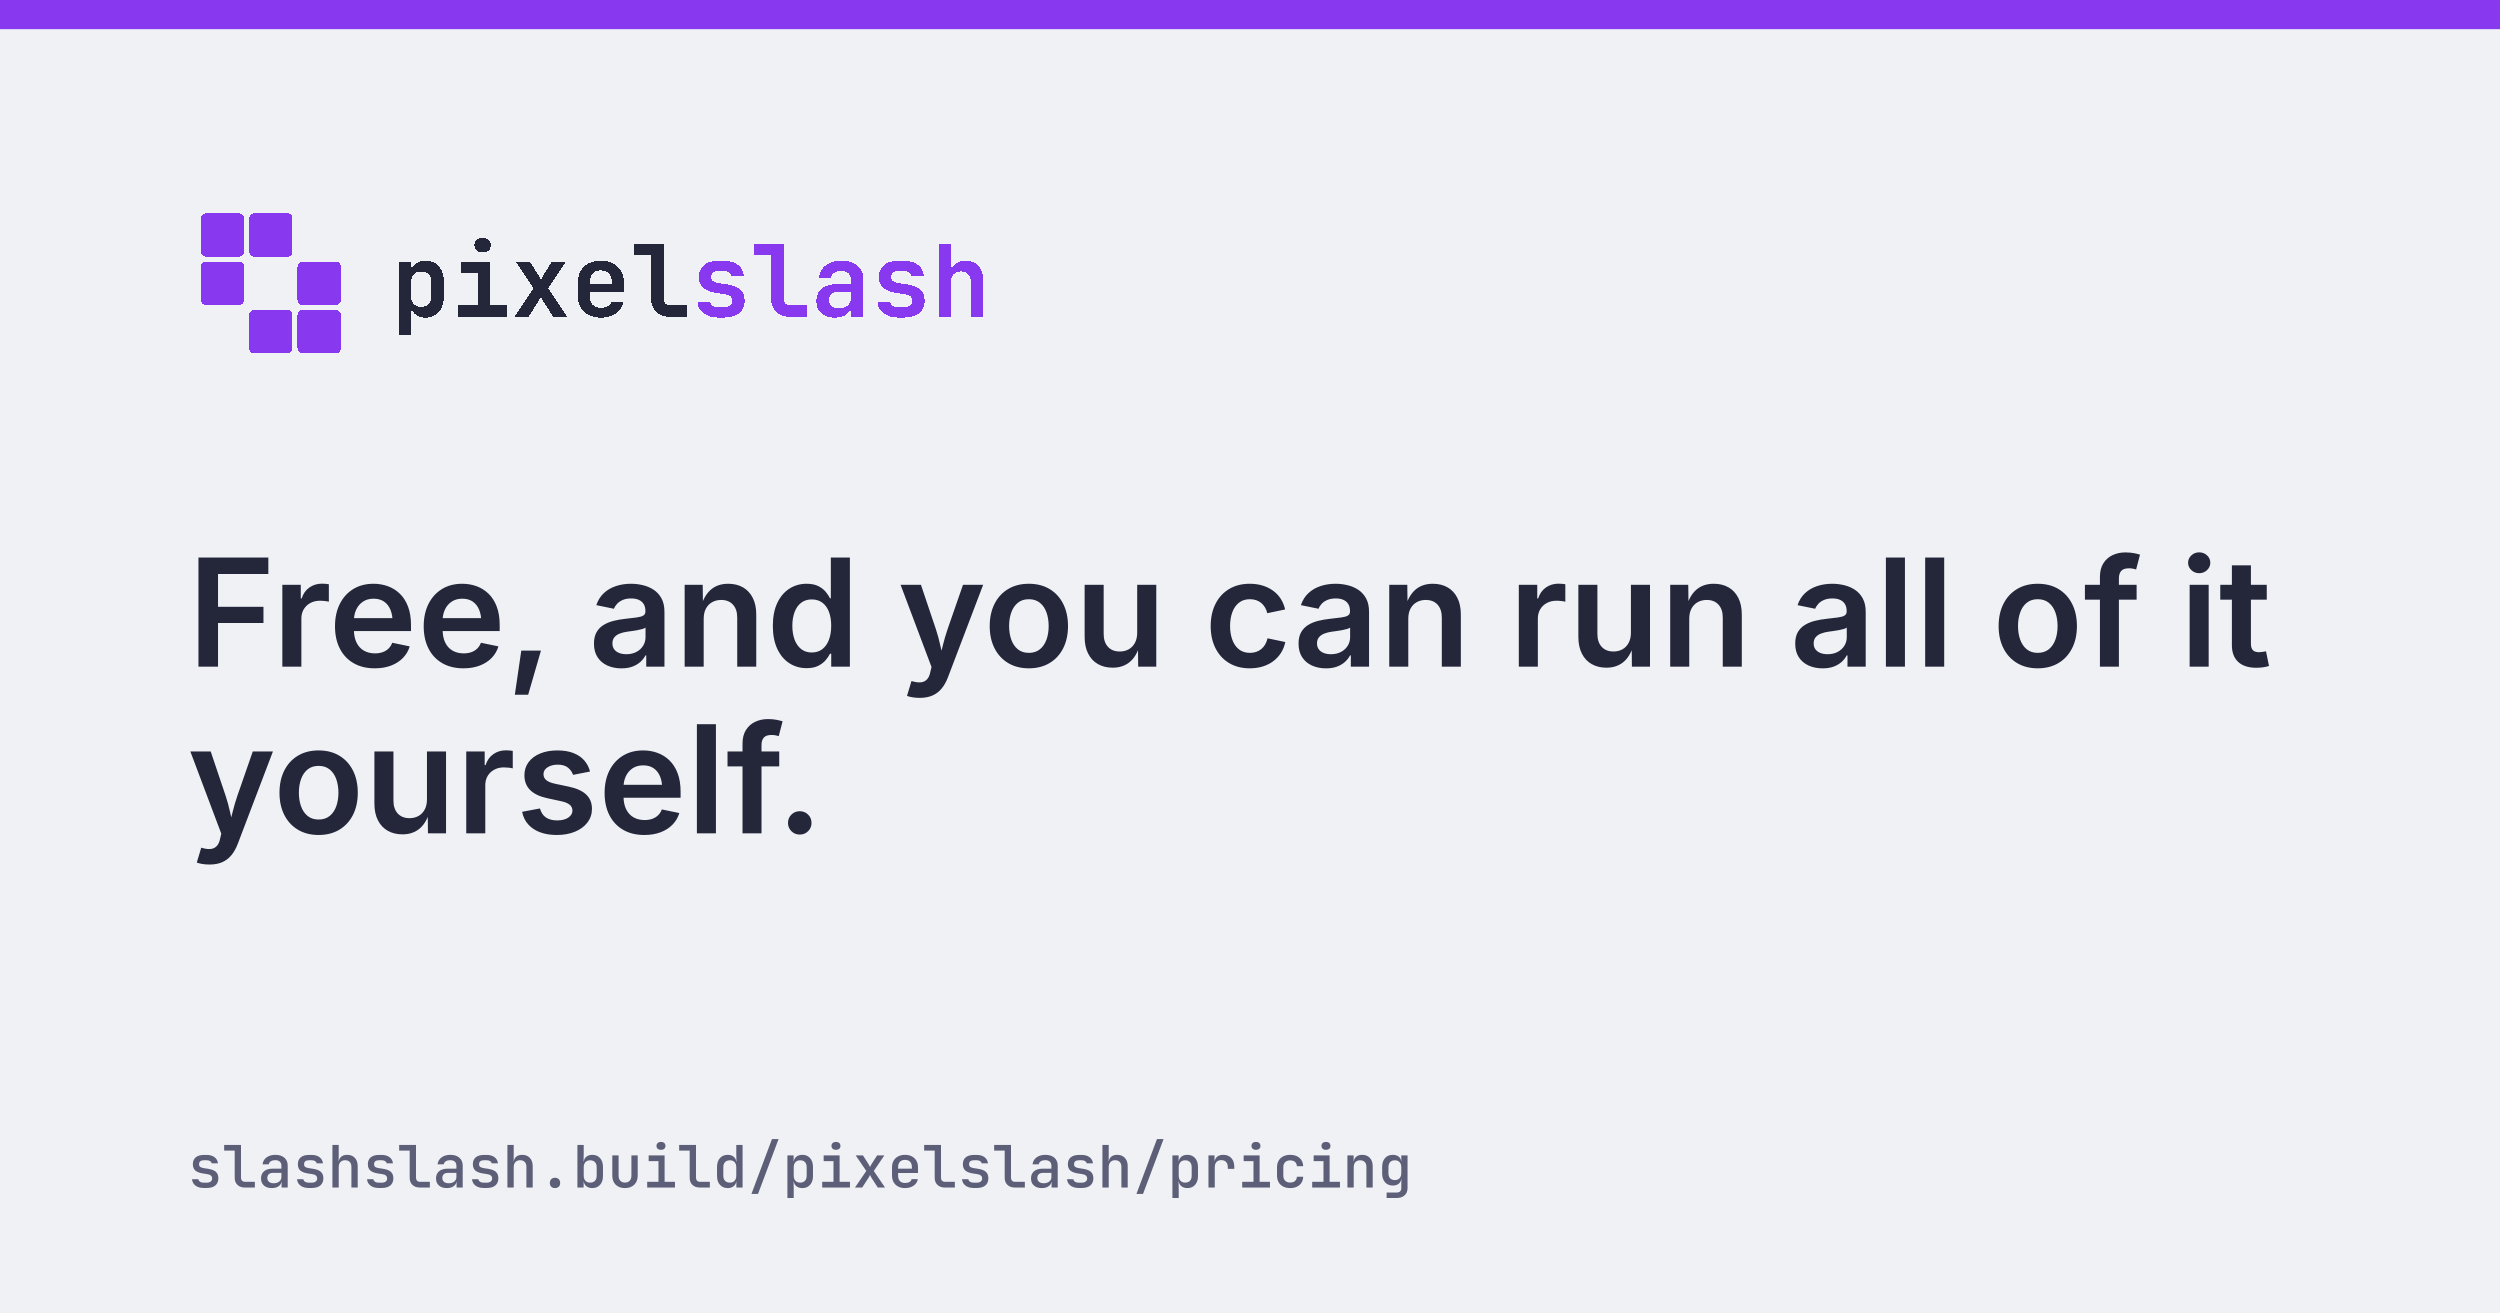
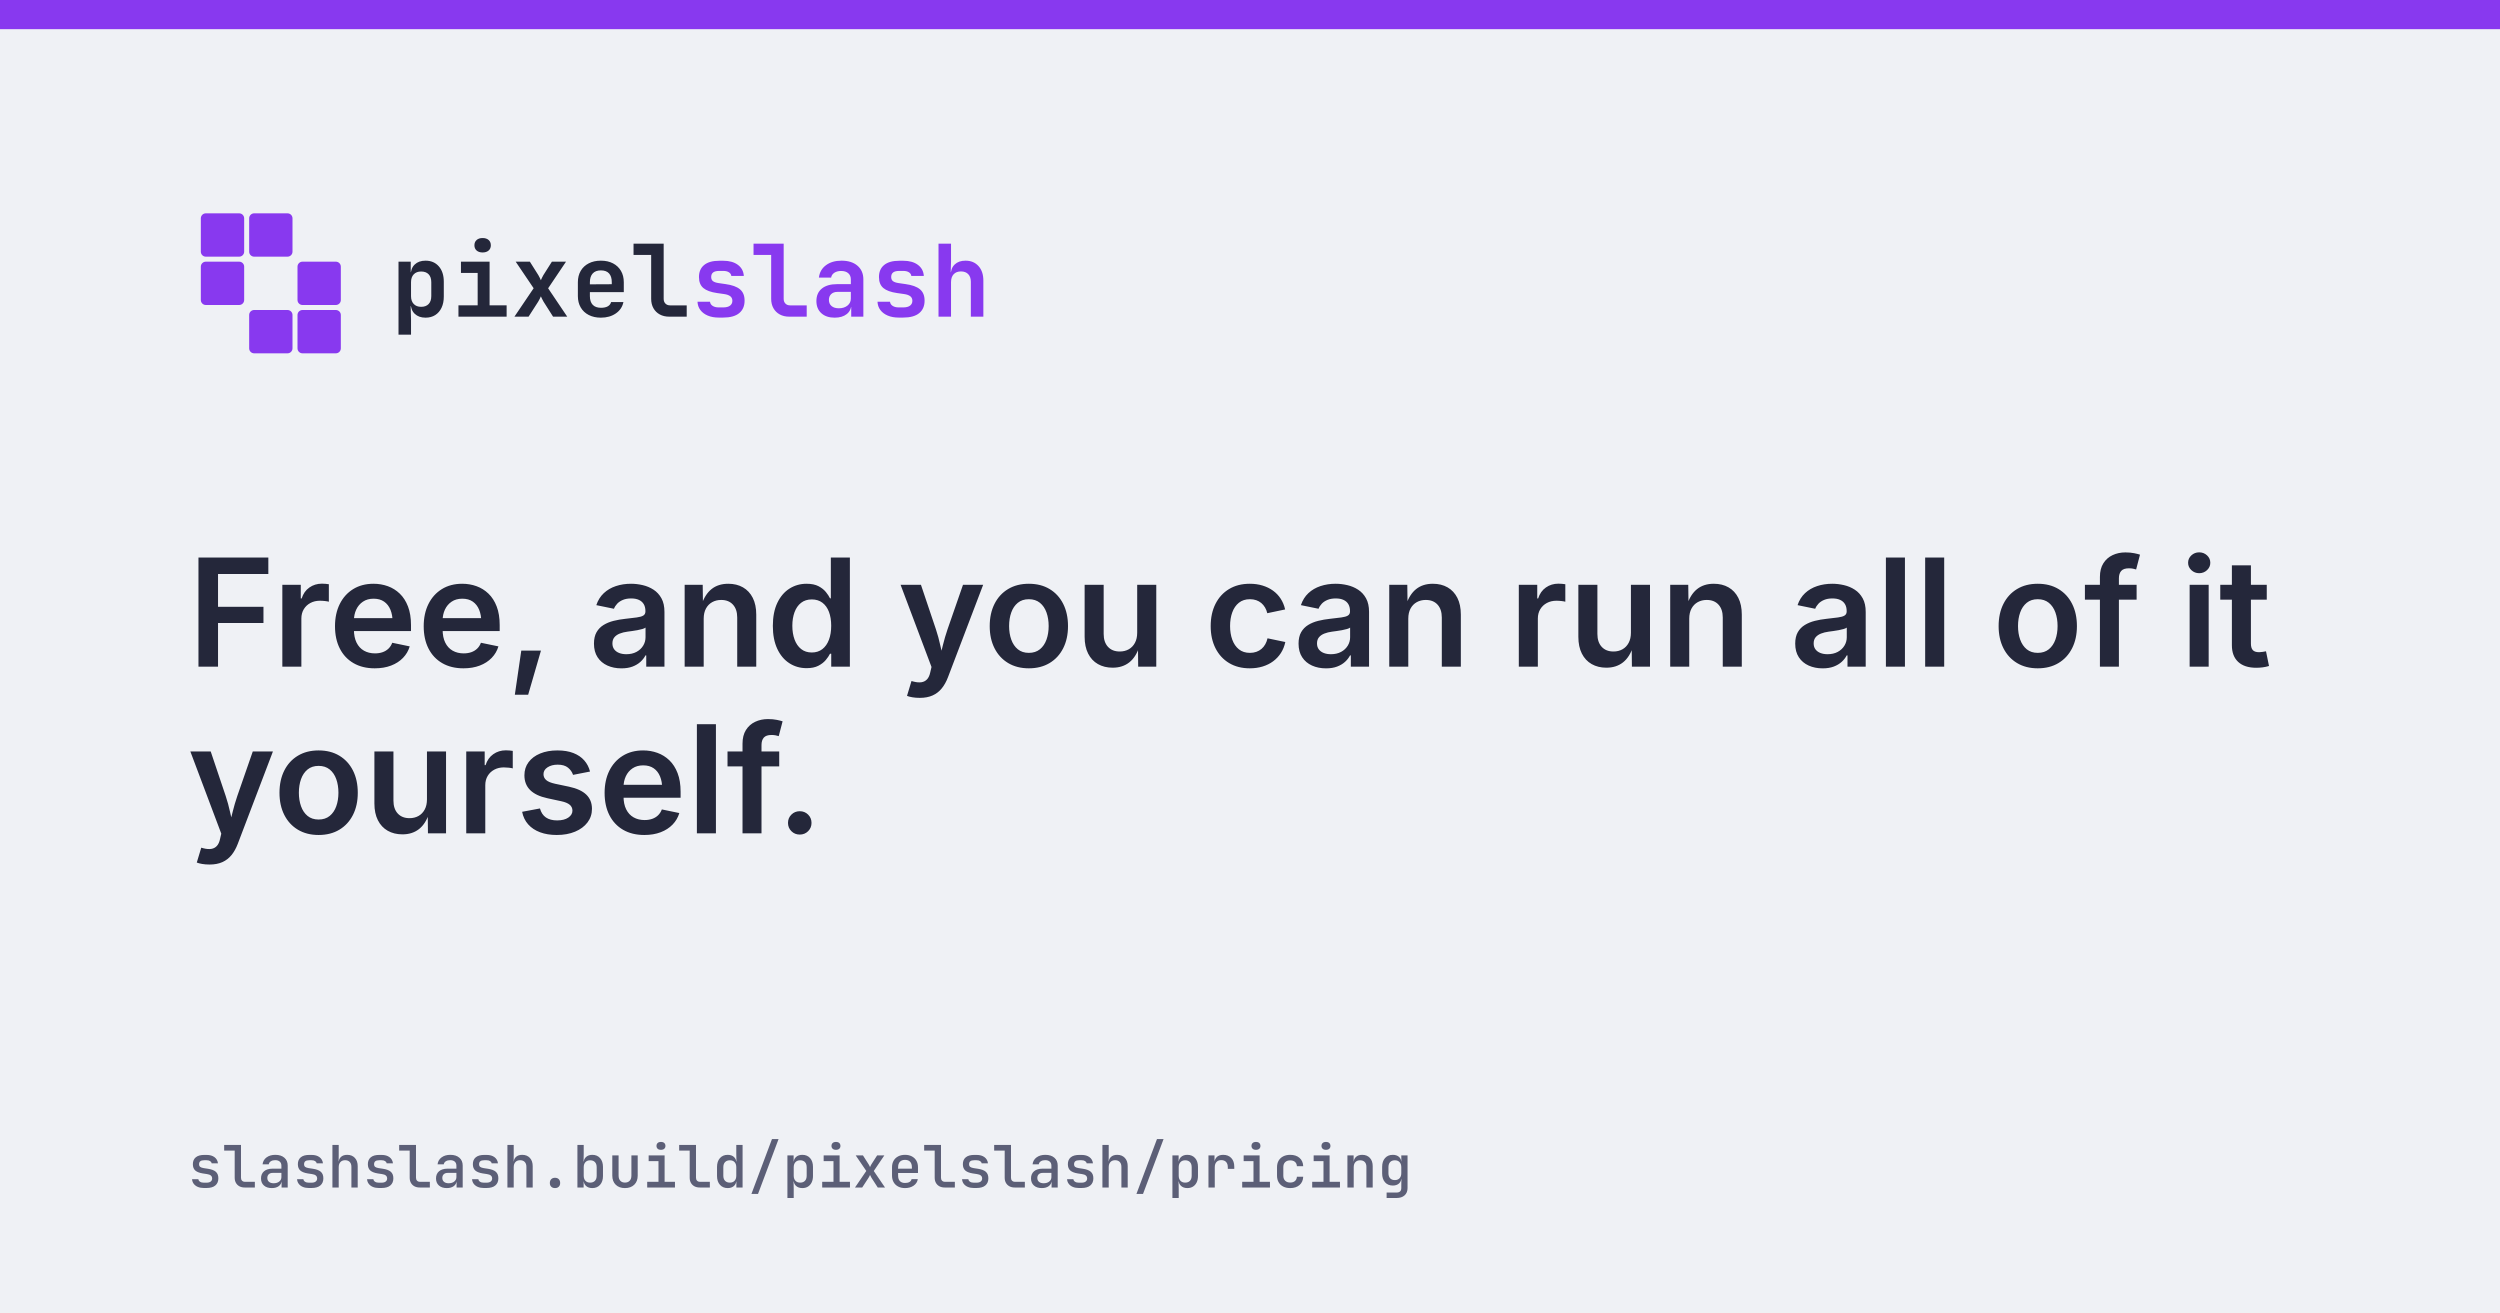
<svg xmlns="http://www.w3.org/2000/svg" viewBox="0 0 1200 630" width="1200" height="630" role="img" aria-label="The PixelSlash logo above the words: Free, and you can run all of it yourself.">
  <rect width="1200" height="630" fill="#eff1f5" />
  <rect width="1200" height="14" fill="#8839ef" />
-   <svg x="90" y="96" width="393.6" height="80" viewBox="0 0 492 100" shape-rendering="crispEdges">
+   <svg x="90" y="96" width="393.6" height="80" viewBox="0 0 492 100">
    <style>.cglyphpixelslashlockuplightsvglighti{fill:#24273a}.cglyphpixelslashlockuplightsvglighta{fill:#8839ef}.cglyphpixelslashlockuplightsvglightt{fill:#8839ef}</style>
    <mask id="mpixelslashlight" maskUnits="userSpaceOnUse" x="0" y="0" width="100" height="100">
      <g fill="#fff">
        <rect x="8" y="8" width="26" height="26" rx="3" />
        <rect x="37" y="8" width="26" height="26" rx="3" />
        <rect x="8" y="37" width="26" height="26" rx="3" />
        <rect x="66" y="37" width="26" height="26" rx="3" />
        <rect x="37" y="66" width="26" height="26" rx="3" />
        <rect x="66" y="66" width="26" height="26" rx="3" />
      </g>
    </mask>
    <rect width="100" height="100" class="cglyphpixelslashlockuplightsvglighta" mask="url(#mpixelslashlight)" />
    <path class="cglyphpixelslashlockuplightsvglighti" d="M126.607 80.8V37.0H133.938V43.3H135.615L133.938 45.051Q133.938 40.991 136.34 38.695Q138.742 36.4 142.822 36.4Q147.802 36.4 150.79 39.81Q153.778 43.221 153.778 49.026V57.949Q153.778 61.799 152.428 64.647Q151.078 67.495 148.63 69.047Q146.182 70.6 142.822 70.6Q138.767 70.6 136.353 68.292Q133.938 65.984 133.938 61.949L135.615 63.7H133.888L134.113 71.551V80.8ZM140.18 64.095Q143.073 64.095 144.672 62.423Q146.271 60.752 146.271 57.649V49.351Q146.271 46.213 144.672 44.559Q143.073 42.905 140.18 42.905Q137.371 42.905 135.742 44.602Q134.113 46.298 134.113 49.351V57.649Q134.113 60.702 135.742 62.398Q137.371 64.095 140.18 64.095ZM162.573 70.0V63.185H174.098V43.78H164.073V37.0H181.253V63.185H191.476V70.0ZM177.076 31.481Q174.815 31.481 173.482 30.319Q172.149 29.157 172.149 27.175Q172.149 25.164 173.482 23.991Q174.815 22.818 177.076 22.818Q179.336 22.818 180.669 23.991Q182.002 25.164 182.002 27.175Q182.002 29.157 180.669 30.319Q179.336 31.481 177.076 31.481ZM196.158 70.0 207.682 52.95 196.913 37.0H205.414L210.515 45.094Q210.97 45.824 211.377 46.709Q211.785 47.595 212.025 48.145Q212.24 47.595 212.665 46.709Q213.09 45.824 213.51 45.094L218.636 37.0H227.112L216.378 52.975L227.842 70.0H219.341L213.595 60.955Q213.14 60.19 212.715 59.285Q212.29 58.38 212.025 57.804Q211.785 58.38 211.352 59.285Q210.92 60.19 210.44 60.955L204.634 70.0ZM248.035 70.6Q243.854 70.6 240.734 68.987Q237.613 67.375 235.918 64.454Q234.222 61.534 234.222 57.649V49.351Q234.222 45.441 235.918 42.533Q237.613 39.625 240.734 38.013Q243.854 36.4 248.035 36.4Q252.216 36.4 255.301 38.013Q258.387 39.625 260.082 42.533Q261.778 45.441 261.778 49.351V55.276H241.433V57.649Q241.433 61.093 243.132 62.882Q244.831 64.671 248.105 64.671Q250.629 64.671 252.18 63.789Q253.731 62.907 254.151 61.249H261.552Q260.696 65.494 257.011 68.047Q253.325 70.6 248.035 70.6ZM254.567 51.08V49.281Q254.567 45.872 252.933 44.053Q251.299 42.234 248.035 42.234Q244.796 42.234 243.115 44.088Q241.433 45.942 241.433 49.351V50.6L255.092 50.529ZM289.027 70.0Q285.796 70.0 283.355 68.667Q280.914 67.334 279.556 64.918Q278.198 62.502 278.198 59.296V32.98H267.624V26.2H285.704V59.296Q285.704 61.09 286.756 62.155Q287.809 63.22 289.553 63.22H299.527V70.0Z" />
    <path class="cglyphpixelslashlockuplightsvglightt" d="M318.769 70.55Q314.988 70.55 312.165 69.36Q309.341 68.169 307.731 66.039Q306.12 63.908 305.996 61.022H313.502Q313.651 62.587 315.066 63.519Q316.48 64.451 318.769 64.451H321.36Q324.118 64.451 325.52 63.39Q326.922 62.328 326.922 60.484Q326.922 58.735 325.67 57.75Q324.418 56.766 321.869 56.416L317.78 55.837Q312.148 55.032 309.515 52.824Q306.881 50.617 306.881 46.206Q306.881 41.556 309.982 39.003Q313.083 36.45 319.144 36.45H321.424Q326.936 36.45 330.238 38.916Q333.539 41.381 333.788 45.547H326.282Q326.132 44.198 324.85 43.373Q323.568 42.549 321.424 42.549H319.144Q316.576 42.549 315.394 43.46Q314.212 44.372 314.212 46.196Q314.212 47.85 315.254 48.669Q316.296 49.489 318.56 49.839L322.824 50.453Q328.691 51.258 331.472 53.573Q334.253 55.889 334.253 60.384Q334.253 65.225 331.01 67.888Q327.766 70.55 321.36 70.55ZM361.027 70.0Q357.796 70.0 355.355 68.667Q352.914 67.334 351.556 64.918Q350.198 62.502 350.198 59.296V32.98H339.624V26.2H357.704V59.296Q357.704 61.09 358.756 62.155Q359.809 63.22 361.553 63.22H371.527V70.0ZM388.322 70.6Q383.233 70.6 380.286 67.911Q377.338 65.222 377.338 60.63Q377.338 55.799 380.602 53.142Q383.865 50.484 389.772 50.484H398.007V47.676Q398.007 45.282 396.457 43.931Q394.908 42.579 392.18 42.579Q389.749 42.579 388.111 43.651Q386.473 44.723 386.173 46.578H378.843Q379.383 41.896 383.056 39.148Q386.729 36.4 392.405 36.4Q398.456 36.4 401.984 39.428Q405.513 42.456 405.513 47.601V70.0H398.232V64.227H397.016L398.267 62.624Q398.267 66.305 395.547 68.453Q392.827 70.6 388.322 70.6ZM390.826 64.971Q393.974 64.971 395.99 63.349Q398.007 61.728 398.007 59.153V55.136H389.927Q387.613 55.136 386.229 56.443Q384.844 57.75 384.844 59.937Q384.844 62.276 386.428 63.623Q388.011 64.971 390.826 64.971ZM426.769 70.55Q422.988 70.55 420.165 69.36Q417.341 68.169 415.731 66.039Q414.12 63.908 413.996 61.022H421.502Q421.651 62.587 423.066 63.519Q424.48 64.451 426.769 64.451H429.36Q432.118 64.451 433.52 63.39Q434.922 62.328 434.922 60.484Q434.922 58.735 433.67 57.75Q432.418 56.766 429.869 56.416L425.78 55.837Q420.148 55.032 417.515 52.824Q414.881 50.617 414.881 46.206Q414.881 41.556 417.982 39.003Q421.083 36.45 427.144 36.45H429.424Q434.936 36.45 438.238 38.916Q441.539 41.381 441.788 45.547H434.282Q434.132 44.198 432.85 43.373Q431.568 42.549 429.424 42.549H427.144Q424.576 42.549 423.394 43.46Q422.212 44.372 422.212 46.196Q422.212 47.85 423.254 48.669Q424.296 49.489 426.56 49.839L430.824 50.453Q436.691 51.258 439.472 53.573Q442.253 55.889 442.253 60.384Q442.253 65.225 439.01 67.888Q435.766 70.55 429.36 70.55ZM450.607 70.0V26.2H458.113V37.0L457.938 43.3H459.955L457.938 45.051Q457.938 40.976 460.313 38.688Q462.688 36.4 466.793 36.4Q471.668 36.4 474.59 39.636Q477.513 42.871 477.513 48.327V70.0H470.007V49.102Q470.007 46.124 468.432 44.49Q466.858 42.855 464.075 42.855Q461.276 42.855 459.695 44.552Q458.113 46.248 458.113 49.351V70.0Z" />
  </svg>
  <path fill="#24273a" d="M95.265 320.0V267.617H128.801V275.523H104.653V291.251H126.461V299.055H104.653V320.0ZM135.522 320.0V280.695H144.373V287.274H144.794Q145.872 283.855 148.502 282.007Q151.132 280.158 154.509 280.158Q155.288 280.158 156.236 280.231Q157.184 280.304 157.847 280.428V288.829Q157.288 288.645 156.017 288.498Q154.747 288.351 153.544 288.351Q150.997 288.351 148.974 289.44Q146.95 290.529 145.805 292.447Q144.659 294.364 144.659 296.884V320.0ZM179.88 320.793Q173.97 320.793 169.687 318.306Q165.405 315.819 163.103 311.284Q160.8 306.749 160.8 300.588Q160.8 294.529 163.075 289.942Q165.35 285.356 169.511 282.779Q173.672 280.203 179.281 280.203Q182.891 280.203 186.135 281.367Q189.378 282.53 191.888 284.947Q194.399 287.364 195.837 291.113Q197.276 294.862 197.276 300.045V302.897H165.115V296.693H192.714L188.445 298.535Q188.445 295.199 187.415 292.687Q186.386 290.175 184.362 288.773Q182.339 287.372 179.332 287.372Q176.325 287.372 174.212 288.796Q172.098 290.22 170.99 292.597Q169.882 294.974 169.882 297.883V302.18Q169.882 305.907 171.147 308.467Q172.412 311.027 174.7 312.325Q176.988 313.624 180.004 313.624Q182.008 313.624 183.647 313.051Q185.286 312.478 186.467 311.34Q187.649 310.201 188.273 308.526L196.668 310.265Q195.729 313.42 193.435 315.79Q191.142 318.161 187.71 319.477Q184.278 320.793 179.88 320.793ZM222.455 320.793Q216.544 320.793 212.261 318.306Q207.979 315.819 205.677 311.284Q203.375 306.749 203.375 300.588Q203.375 294.529 205.649 289.942Q207.924 285.356 212.085 282.779Q216.246 280.203 221.856 280.203Q225.465 280.203 228.709 281.367Q231.952 282.53 234.463 284.947Q236.973 287.364 238.411 291.113Q239.85 294.862 239.85 300.045V302.897H207.689V296.693H235.288L231.019 298.535Q231.019 295.199 229.989 292.687Q228.96 290.175 226.936 288.773Q224.913 287.372 221.906 287.372Q218.9 287.372 216.786 288.796Q214.672 290.22 213.564 292.597Q212.456 294.974 212.456 297.883V302.18Q212.456 305.907 213.721 308.467Q214.986 311.027 217.274 312.325Q219.562 313.624 222.578 313.624Q224.582 313.624 226.221 313.051Q227.86 312.478 229.042 311.34Q230.223 310.201 230.847 308.526L239.242 310.265Q238.303 313.42 236.009 315.79Q233.716 318.161 230.284 319.477Q226.852 320.793 222.455 320.793ZM247.122 333.469 250.215 312.283H259.66L253.517 333.469ZM298.283 320.813Q294.543 320.813 291.553 319.464Q288.563 318.114 286.833 315.47Q285.103 312.827 285.103 308.947Q285.103 305.622 286.35 303.45Q287.598 301.277 289.735 299.976Q291.873 298.674 294.548 298.007Q297.224 297.34 300.08 297.039Q303.519 296.658 305.652 296.374Q307.785 296.09 308.794 295.46Q309.803 294.831 309.803 293.503V293.318Q309.803 291.376 309.021 290.031Q308.24 288.687 306.716 287.969Q305.191 287.251 302.943 287.251Q300.662 287.251 298.987 287.953Q297.312 288.655 296.254 289.777Q295.196 290.899 294.702 292.207L286.228 290.469Q287.398 286.984 289.825 284.716Q292.253 282.447 295.618 281.325Q298.984 280.203 302.906 280.203Q305.672 280.203 308.502 280.861Q311.332 281.519 313.696 283.052Q316.059 284.585 317.5 287.193Q318.94 289.801 318.94 293.723V320.0H310.199V314.58H309.828Q308.97 316.255 307.424 317.676Q305.878 319.097 303.611 319.955Q301.344 320.813 298.283 320.813ZM300.625 314.021Q303.458 314.021 305.523 312.903Q307.588 311.785 308.72 309.929Q309.853 308.074 309.853 305.898V301.246Q309.403 301.615 308.343 301.927Q307.283 302.239 305.954 302.482Q304.626 302.726 303.353 302.9Q302.079 303.074 301.191 303.192Q299.133 303.461 297.489 304.109Q295.844 304.756 294.902 305.897Q293.96 307.039 293.96 308.846Q293.96 310.543 294.824 311.693Q295.689 312.842 297.188 313.431Q298.687 314.021 300.625 314.021ZM337.773 296.977V320.0H328.635V280.695H337.299L337.423 290.412H336.708Q338.337 285.318 341.545 282.76Q344.753 280.203 349.56 280.203Q353.609 280.203 356.628 281.933Q359.648 283.662 361.325 286.969Q363.001 290.275 363.001 295.014V320.0H353.863V296.414Q353.863 292.461 351.813 290.218Q349.762 287.974 346.168 287.974Q343.748 287.974 341.846 289.034Q339.944 290.093 338.858 292.101Q337.773 294.108 337.773 296.977ZM387.176 320.717Q382.542 320.717 378.863 318.329Q375.183 315.94 373.074 311.408Q370.965 306.875 370.965 300.428Q370.965 293.876 373.123 289.361Q375.282 284.847 378.955 282.525Q382.628 280.203 387.148 280.203Q390.651 280.203 392.882 281.374Q395.113 282.545 396.427 284.176Q397.741 285.807 398.412 287.203H398.803V267.617H407.94V320.0H398.988V313.779H398.412Q397.716 315.198 396.373 316.807Q395.03 318.417 392.806 319.567Q390.583 320.717 387.176 320.717ZM389.656 313.197Q392.648 313.197 394.729 311.582Q396.81 309.966 397.892 307.082Q398.974 304.198 398.974 300.383Q398.974 296.542 397.903 293.708Q396.833 290.874 394.751 289.299Q392.67 287.724 389.656 287.724Q386.575 287.724 384.495 289.366Q382.416 291.009 381.369 293.866Q380.322 296.722 380.322 300.383Q380.322 304.053 381.38 306.955Q382.438 309.857 384.529 311.527Q386.62 313.197 389.656 313.197ZM435.364 334.023 437.512 326.894 438.598 327.183Q440.671 327.713 442.291 327.472Q443.911 327.231 444.999 326.06Q446.088 324.888 446.543 322.645L447.124 320.148L432.277 280.695H442.05L449.241 302.068Q450.501 305.863 451.307 309.632Q452.114 313.402 453.095 317.334H450.686Q451.668 313.402 452.606 309.609Q453.544 305.815 454.819 302.068L462.244 280.695H471.919L455.037 325.048Q453.842 328.203 452.039 330.427Q450.236 332.651 447.648 333.814Q445.06 334.977 441.498 334.977Q439.545 334.977 437.909 334.693Q436.274 334.408 435.364 334.023ZM493.843 320.793Q488.119 320.793 483.898 318.256Q479.676 315.718 477.369 311.154Q475.062 306.59 475.062 300.543Q475.062 294.429 477.369 289.854Q479.676 285.278 483.898 282.741Q488.119 280.203 493.843 280.203Q499.589 280.203 503.809 282.741Q508.029 285.278 510.336 289.854Q512.643 294.429 512.643 300.543Q512.643 306.59 510.336 311.154Q508.029 315.718 503.809 318.256Q499.589 320.793 493.843 320.793ZM493.843 313.374Q497.043 313.374 499.16 311.651Q501.278 309.928 502.318 307.011Q503.359 304.094 503.359 300.518Q503.359 296.907 502.318 293.986Q501.278 291.065 499.16 289.344Q497.043 287.622 493.843 287.622Q490.652 287.622 488.551 289.344Q486.45 291.065 485.409 293.975Q484.369 296.884 484.369 300.518Q484.369 304.094 485.409 307.011Q486.45 309.928 488.551 311.651Q490.652 313.374 493.843 313.374ZM534.087 320.492Q530.051 320.492 527.013 318.763Q523.976 317.033 522.3 313.715Q520.623 310.398 520.623 305.682V280.695H529.761V304.281Q529.761 308.234 531.823 310.478Q533.884 312.721 537.479 312.721Q539.911 312.721 541.796 311.662Q543.68 310.602 544.766 308.577Q545.851 306.552 545.851 303.718V280.695H555.012V320.0H546.325L546.224 310.283H546.916Q545.265 315.423 542.034 317.957Q538.803 320.492 534.087 320.492ZM599.896 320.793Q594.173 320.793 589.958 318.256Q585.743 315.718 583.436 311.154Q581.129 306.59 581.129 300.543Q581.129 294.429 583.436 289.854Q585.743 285.278 589.958 282.741Q594.173 280.203 599.896 280.203Q603.187 280.203 605.997 281.055Q608.806 281.907 611.025 283.499Q613.243 285.09 614.729 287.377Q616.216 289.664 616.86 292.534L608.297 294.333Q607.939 292.809 607.205 291.575Q606.472 290.341 605.42 289.453Q604.368 288.566 602.998 288.094Q601.627 287.622 599.972 287.622Q596.782 287.622 594.668 289.318Q592.554 291.014 591.495 293.924Q590.435 296.833 590.435 300.518Q590.435 304.145 591.495 307.055Q592.554 309.966 594.668 311.67Q596.782 313.374 599.972 313.374Q601.65 313.374 603.043 312.884Q604.436 312.395 605.517 311.479Q606.597 310.563 607.331 309.265Q608.064 307.967 608.41 306.385L616.95 308.171Q616.328 311.124 614.831 313.446Q613.333 315.769 611.11 317.417Q608.887 319.066 606.048 319.93Q603.209 320.793 599.896 320.793ZM636.486 320.813Q632.746 320.813 629.756 319.464Q626.766 318.114 625.036 315.47Q623.306 312.827 623.306 308.947Q623.306 305.622 624.554 303.45Q625.801 301.277 627.938 299.976Q630.076 298.674 632.751 298.007Q635.427 297.34 638.283 297.039Q641.723 296.658 643.855 296.374Q645.988 296.09 646.997 295.46Q648.006 294.831 648.006 293.503V293.318Q648.006 291.376 647.224 290.031Q646.443 288.687 644.919 287.969Q643.395 287.251 641.146 287.251Q638.865 287.251 637.19 287.953Q635.515 288.655 634.457 289.777Q633.399 290.899 632.905 292.207L624.431 290.469Q625.601 286.984 628.028 284.716Q630.456 282.447 633.822 281.325Q637.187 280.203 641.109 280.203Q643.875 280.203 646.705 280.861Q649.536 281.519 651.899 283.052Q654.262 284.585 655.703 287.193Q657.143 289.801 657.143 293.723V320.0H648.402V314.58H648.031Q647.173 316.255 645.627 317.676Q644.081 319.097 641.814 319.955Q639.547 320.813 636.486 320.813ZM638.828 314.021Q641.661 314.021 643.726 312.903Q645.791 311.785 646.924 309.929Q648.056 308.074 648.056 305.898V301.246Q647.606 301.615 646.546 301.927Q645.486 302.239 644.157 302.482Q642.829 302.726 641.556 302.9Q640.282 303.074 639.394 303.192Q637.336 303.461 635.692 304.109Q634.047 304.756 633.105 305.897Q632.163 307.039 632.163 308.846Q632.163 310.543 633.028 311.693Q633.892 312.842 635.392 313.431Q636.891 314.021 638.828 314.021ZM675.976 296.977V320.0H666.838V280.695H675.502L675.626 290.412H674.911Q676.54 285.318 679.748 282.76Q682.956 280.203 687.763 280.203Q691.812 280.203 694.832 281.933Q697.851 283.662 699.528 286.969Q701.204 290.275 701.204 295.014V320.0H692.066V296.414Q692.066 292.461 690.016 290.218Q687.966 287.974 684.371 287.974Q681.951 287.974 680.049 289.034Q678.147 290.093 677.061 292.101Q675.976 294.108 675.976 296.977ZM729.03 320.0V280.695H737.88V287.274H738.302Q739.379 283.855 742.01 282.007Q744.64 280.158 748.017 280.158Q748.796 280.158 749.744 280.231Q750.691 280.304 751.355 280.428V288.829Q750.795 288.645 749.525 288.498Q748.254 288.351 747.052 288.351Q744.505 288.351 742.482 289.44Q740.458 290.529 739.313 292.447Q738.167 294.364 738.167 296.884V320.0ZM771.075 320.492Q767.039 320.492 764.002 318.763Q760.964 317.033 759.288 313.715Q757.612 310.398 757.612 305.682V280.695H766.749V304.281Q766.749 308.234 768.811 310.478Q770.872 312.721 774.467 312.721Q776.9 312.721 778.784 311.662Q780.668 310.602 781.754 308.577Q782.84 306.552 782.84 303.718V280.695H792V320.0H783.314L783.212 310.283H783.904Q782.253 315.423 779.022 317.957Q775.792 320.492 771.075 320.492ZM810.835 296.977V320.0H801.698V280.695H810.361L810.485 290.412H809.771Q811.399 285.318 814.608 282.76Q817.816 280.203 822.622 280.203Q826.671 280.203 829.691 281.933Q832.711 283.662 834.387 286.969Q836.063 290.275 836.063 295.014V320.0H826.926V296.414Q826.926 292.461 824.875 290.218Q822.825 287.974 819.231 287.974Q816.81 287.974 814.908 289.034Q813.006 290.093 811.921 292.101Q810.835 294.108 810.835 296.977ZM874.88 320.813Q871.141 320.813 868.151 319.464Q865.16 318.114 863.43 315.47Q861.701 312.827 861.701 308.947Q861.701 305.622 862.948 303.45Q864.195 301.277 866.333 299.976Q868.471 298.674 871.146 298.007Q873.821 297.34 876.677 297.039Q880.117 296.658 882.25 296.374Q884.382 296.09 885.391 295.46Q886.4 294.831 886.4 293.503V293.318Q886.4 291.376 885.619 290.031Q884.838 288.687 883.313 287.969Q881.789 287.251 879.54 287.251Q877.26 287.251 875.585 287.953Q873.91 288.655 872.852 289.777Q871.793 290.899 871.3 292.207L862.826 290.469Q863.996 286.984 866.423 284.716Q868.85 282.447 872.216 281.325Q875.582 280.203 879.504 280.203Q882.27 280.203 885.1 280.861Q887.93 281.519 890.293 283.052Q892.656 284.585 894.097 287.193Q895.538 289.801 895.538 293.723V320.0H886.797V314.58H886.426Q885.568 316.255 884.022 317.676Q882.475 319.097 880.208 319.955Q877.942 320.813 874.88 320.813ZM877.223 314.021Q880.055 314.021 882.12 312.903Q884.185 311.785 885.318 309.929Q886.451 308.074 886.451 305.898V301.246Q886.001 301.615 884.941 301.927Q883.88 302.239 882.552 302.482Q881.224 302.726 879.95 302.9Q878.677 303.074 877.788 303.192Q875.731 303.461 874.086 304.109Q872.442 304.756 871.499 305.897Q870.557 307.039 870.557 308.846Q870.557 310.543 871.422 311.693Q872.287 312.842 873.786 313.431Q875.285 314.021 877.223 314.021ZM914.37 267.617V320.0H905.233V267.617ZM933.214 267.617V320.0H924.076V267.617ZM978.12 320.793Q972.397 320.793 968.175 318.256Q963.953 315.718 961.647 311.154Q959.34 306.59 959.34 300.543Q959.34 294.429 961.647 289.854Q963.953 285.278 968.175 282.741Q972.397 280.203 978.12 280.203Q983.866 280.203 988.086 282.741Q992.306 285.278 994.613 289.854Q996.92 294.429 996.92 300.543Q996.92 306.59 994.613 311.154Q992.306 315.718 988.086 318.256Q983.866 320.793 978.12 320.793ZM978.12 313.374Q981.321 313.374 983.438 311.651Q985.555 309.928 986.596 307.011Q987.636 304.094 987.636 300.518Q987.636 296.907 986.596 293.986Q985.555 291.065 983.438 289.344Q981.321 287.622 978.12 287.622Q974.929 287.622 972.828 289.344Q970.727 291.065 969.687 293.975Q968.646 296.884 968.646 300.518Q968.646 304.094 969.687 307.011Q970.727 309.928 972.828 311.651Q974.929 313.374 978.12 313.374ZM1025.574 280.695V287.856H1000.758V280.695ZM1007.961 320.0V276.938Q1007.961 273.009 1009.605 270.395Q1011.248 267.78 1014.03 266.468Q1016.812 265.156 1020.178 265.156Q1022.593 265.156 1024.455 265.544Q1026.318 265.932 1027.198 266.236L1025.339 273.346Q1024.746 273.158 1023.879 272.972Q1023.012 272.786 1021.866 272.786Q1019.289 272.786 1018.181 274.047Q1017.073 275.307 1017.073 277.635V320.0ZM1051.026 320.0V280.695H1060.163V320.0ZM1055.604 275.135Q1053.419 275.135 1051.852 273.663Q1050.286 272.192 1050.286 270.132Q1050.286 268.029 1051.852 266.576Q1053.419 265.123 1055.604 265.123Q1057.809 265.123 1059.377 266.575Q1060.945 268.027 1060.945 270.131Q1060.945 272.193 1059.377 273.664Q1057.809 275.135 1055.604 275.135ZM1088.046 280.695V287.856H1065.727V280.695ZM1071.304 271.344H1080.441V308.931Q1080.441 311.062 1081.356 312.06Q1082.27 313.057 1084.373 313.057Q1084.984 313.057 1086.017 312.91Q1087.049 312.764 1087.684 312.623L1089.124 319.675Q1087.62 320.141 1086.05 320.335Q1084.479 320.53 1083.008 320.53Q1077.366 320.53 1074.335 317.72Q1071.304 314.911 1071.304 309.715Z" />
  <path fill="#24273a" d="M94.454 414.023 96.602 406.894 97.688 407.183Q99.761 407.713 101.381 407.472Q103.001 407.231 104.089 406.06Q105.178 404.888 105.633 402.645L106.214 400.148L91.367 360.695H101.14L108.33 382.068Q109.59 385.863 110.397 389.632Q111.203 393.402 112.185 397.334H109.776Q110.758 393.402 111.696 389.609Q112.634 385.815 113.909 382.068L121.334 360.695H131.009L114.127 405.048Q112.932 408.203 111.129 410.427Q109.326 412.651 106.738 413.814Q104.15 414.977 100.588 414.977Q98.634 414.977 96.999 414.693Q95.363 414.408 94.454 414.023ZM152.932 400.793Q147.209 400.793 142.988 398.256Q138.766 395.718 136.459 391.154Q134.152 386.59 134.152 380.543Q134.152 374.429 136.459 369.854Q138.766 365.278 142.988 362.741Q147.209 360.203 152.932 360.203Q158.678 360.203 162.899 362.741Q167.119 365.278 169.426 369.854Q171.733 374.429 171.733 380.543Q171.733 386.59 169.426 391.154Q167.119 395.718 162.899 398.256Q158.678 400.793 152.932 400.793ZM152.932 393.374Q156.133 393.374 158.25 391.651Q160.367 389.928 161.408 387.011Q162.449 384.094 162.449 380.518Q162.449 376.907 161.408 373.986Q160.367 371.065 158.25 369.344Q156.133 367.622 152.932 367.622Q149.742 367.622 147.641 369.344Q145.54 371.065 144.499 373.975Q143.458 376.884 143.458 380.518Q143.458 384.094 144.499 387.011Q145.54 389.928 147.641 391.651Q149.742 393.374 152.932 393.374ZM193.177 400.492Q189.141 400.492 186.103 398.763Q183.066 397.033 181.389 393.715Q179.713 390.398 179.713 385.682V360.695H188.851V384.281Q188.851 388.234 190.912 390.478Q192.974 392.721 196.568 392.721Q199.001 392.721 200.886 391.662Q202.77 390.602 203.856 388.577Q204.941 386.552 204.941 383.718V360.695H214.101V400.0H205.415L205.314 390.283H206.006Q204.355 395.423 201.124 397.957Q197.893 400.492 193.177 400.492ZM223.799 400.0V360.695H232.65V367.274H233.072Q234.149 363.855 236.779 362.007Q239.41 360.158 242.786 360.158Q243.565 360.158 244.513 360.231Q245.461 360.304 246.125 360.428V368.829Q245.565 368.645 244.294 368.498Q243.024 368.351 241.822 368.351Q239.275 368.351 237.251 369.44Q235.228 370.529 234.082 372.447Q232.937 374.364 232.937 376.884V400.0ZM267.247 400.793Q262.735 400.793 259.247 399.495Q255.759 398.197 253.536 395.706Q251.314 393.215 250.623 389.663L259.179 388.057Q259.972 390.962 262.038 392.379Q264.104 393.796 267.429 393.796Q270.809 393.796 272.79 392.443Q274.771 391.09 274.771 389.107Q274.771 387.397 273.468 386.29Q272.164 385.184 269.461 384.604L262.77 383.159Q257.199 381.956 254.458 379.213Q251.717 376.471 251.717 372.145Q251.717 368.504 253.723 365.825Q255.729 363.146 259.295 361.675Q262.86 360.203 267.563 360.203Q272.024 360.203 275.24 361.467Q278.456 362.73 280.446 365.003Q282.437 367.275 283.214 370.344L275.067 371.934Q274.385 369.888 272.624 368.463Q270.863 367.037 267.687 367.037Q264.779 367.037 262.827 368.307Q260.875 369.576 260.875 371.594Q260.875 373.305 262.159 374.427Q263.444 375.55 266.446 376.206L273.134 377.613Q278.719 378.802 281.431 381.438Q284.143 384.073 284.143 388.23Q284.143 391.953 281.989 394.782Q279.835 397.611 276.027 399.202Q272.219 400.793 267.247 400.793ZM309.291 400.793Q303.38 400.793 299.097 398.306Q294.815 395.819 292.513 391.284Q290.211 386.749 290.211 380.588Q290.211 374.529 292.485 369.942Q294.76 365.356 298.921 362.779Q303.082 360.203 308.692 360.203Q312.301 360.203 315.545 361.367Q318.788 362.53 321.299 364.947Q323.809 367.364 325.247 371.113Q326.686 374.862 326.686 380.045V382.897H294.525V376.693H322.124L317.855 378.535Q317.855 375.199 316.825 372.687Q315.796 370.175 313.772 368.773Q311.749 367.372 308.742 367.372Q305.736 367.372 303.622 368.796Q301.508 370.22 300.4 372.597Q299.292 374.974 299.292 377.883V382.18Q299.292 385.907 300.557 388.467Q301.822 391.027 304.11 392.325Q306.398 393.624 309.414 393.624Q311.418 393.624 313.057 393.051Q314.696 392.478 315.878 391.34Q317.059 390.201 317.683 388.526L326.078 390.265Q325.139 393.42 322.845 395.79Q320.552 398.161 317.12 399.477Q313.688 400.793 309.291 400.793ZM343.644 347.617V400.0H334.506V347.617ZM374.023 360.695V367.856H349.207V360.695ZM356.41 400.0V356.938Q356.41 353.009 358.054 350.395Q359.698 347.78 362.479 346.468Q365.261 345.156 368.627 345.156Q371.042 345.156 372.904 345.544Q374.767 345.932 375.647 346.236L373.788 353.346Q373.195 353.158 372.328 352.972Q371.461 352.786 370.315 352.786Q367.739 352.786 366.63 354.047Q365.522 355.307 365.522 357.635V400.0ZM383.882 400.596Q381.509 400.596 379.873 398.973Q378.238 397.351 378.238 394.99Q378.238 392.628 379.873 391.006Q381.509 389.383 383.882 389.383Q386.256 389.383 387.891 391.006Q389.527 392.628 389.527 394.99Q389.527 397.351 387.891 398.973Q386.256 400.596 383.882 400.596Z" />
  <path fill="#5c5f77" d="M97.874 570.241Q96.205 570.241 94.963 569.717Q93.721 569.194 93.002 568.247Q92.282 567.301 92.184 566.01H95.208Q95.326 566.78 96.026 567.235Q96.726 567.69 97.874 567.69H99.066Q100.45 567.69 101.14 567.143Q101.83 566.595 101.83 565.663Q101.83 564.767 101.21 564.252Q100.59 563.736 99.352 563.557L97.364 563.255Q94.911 562.871 93.742 561.845Q92.573 560.819 92.573 558.808Q92.573 556.686 93.956 555.523Q95.34 554.359 98.072 554.359H99.136Q101.533 554.359 102.978 555.454Q104.423 556.549 104.619 558.405H101.595Q101.477 557.728 100.843 557.319Q100.209 556.91 99.136 556.91H98.072Q96.762 556.91 96.159 557.387Q95.555 557.865 95.555 558.82Q95.555 559.679 96.077 560.094Q96.6 560.508 97.728 560.687L99.758 560.998Q102.376 561.382 103.594 562.454Q104.812 563.526 104.812 565.584Q104.812 567.78 103.374 569.01Q101.936 570.241 99.066 570.241ZM117.426 570.0Q115.998 570.0 114.923 569.422Q113.848 568.844 113.25 567.788Q112.652 566.732 112.652 565.324V552.301H107.598V549.56H115.676V565.324Q115.676 566.217 116.187 566.738Q116.698 567.259 117.552 567.259H122.326V570.0ZM130.465 570.28Q128.06 570.28 126.673 569.029Q125.286 567.779 125.286 565.643Q125.286 563.437 126.749 562.201Q128.212 560.964 130.785 560.964H135.074V559.542Q135.074 558.274 134.288 557.575Q133.501 556.876 132.084 556.876Q130.834 556.876 129.992 557.413Q129.15 557.949 129.01 558.87H126.028Q126.28 556.781 127.95 555.551Q129.62 554.32 132.165 554.32Q134.909 554.32 136.504 555.713Q138.098 557.106 138.098 559.483V570.0H135.156V567.186H134.66L135.164 566.598Q135.164 568.297 133.879 569.289Q132.593 570.28 130.465 570.28ZM131.364 567.964Q132.991 567.964 134.033 567.14Q135.074 566.315 135.074 565.017V562.992H130.849Q129.682 562.992 128.996 563.645Q128.31 564.299 128.31 565.409Q128.31 566.596 129.118 567.28Q129.927 567.964 131.364 567.964ZM148.274 570.241Q146.605 570.241 145.363 569.717Q144.121 569.194 143.402 568.247Q142.682 567.301 142.584 566.01H145.608Q145.726 566.78 146.426 567.235Q147.126 567.69 148.274 567.69H149.466Q150.85 567.69 151.54 567.143Q152.23 566.595 152.23 565.663Q152.23 564.767 151.61 564.252Q150.99 563.736 149.752 563.557L147.764 563.255Q145.311 562.871 144.142 561.845Q142.973 560.819 142.973 558.808Q142.973 556.686 144.356 555.523Q145.74 554.359 148.472 554.359H149.536Q151.933 554.359 153.378 555.454Q154.823 556.549 155.019 558.405H151.995Q151.877 557.728 151.243 557.319Q150.609 556.91 149.536 556.91H148.472Q147.162 556.91 146.559 557.387Q145.955 557.865 145.955 558.82Q145.955 559.679 146.477 560.094Q147 560.508 148.128 560.687L150.158 560.998Q152.776 561.382 153.994 562.454Q155.212 563.526 155.212 565.584Q155.212 567.78 153.774 569.01Q152.336 570.241 149.466 570.241ZM159.558 570.0V549.56H162.582V554.6L162.54 557.54H163.282L162.54 558.246Q162.54 556.384 163.64 555.352Q164.74 554.32 166.664 554.32Q168.963 554.32 170.331 555.79Q171.698 557.26 171.698 559.766V570.0H168.674V560.088Q168.674 558.57 167.868 557.736Q167.062 556.902 165.659 556.902Q164.225 556.902 163.403 557.785Q162.582 558.668 162.582 560.284V570.0ZM181.874 570.241Q180.205 570.241 178.963 569.717Q177.721 569.194 177.002 568.247Q176.282 567.301 176.184 566.01H179.208Q179.326 566.78 180.026 567.235Q180.726 567.69 181.874 567.69H183.066Q184.45 567.69 185.14 567.143Q185.83 566.595 185.83 565.663Q185.83 564.767 185.21 564.252Q184.59 563.736 183.352 563.557L181.364 563.255Q178.911 562.871 177.742 561.845Q176.573 560.819 176.573 558.808Q176.573 556.686 177.956 555.523Q179.34 554.359 182.072 554.359H183.136Q185.533 554.359 186.978 555.454Q188.423 556.549 188.619 558.405H185.595Q185.477 557.728 184.843 557.319Q184.209 556.91 183.136 556.91H182.072Q180.762 556.91 180.159 557.387Q179.555 557.865 179.555 558.82Q179.555 559.679 180.077 560.094Q180.6 560.508 181.728 560.687L183.758 560.998Q186.376 561.382 187.594 562.454Q188.812 563.526 188.812 565.584Q188.812 567.78 187.374 569.01Q185.936 570.241 183.066 570.241ZM201.426 570.0Q199.998 570.0 198.923 569.422Q197.848 568.844 197.25 567.788Q196.652 566.732 196.652 565.324V552.301H191.598V549.56H199.676V565.324Q199.676 566.217 200.187 566.738Q200.698 567.259 201.552 567.259H206.326V570.0ZM214.465 570.28Q212.06 570.28 210.673 569.029Q209.286 567.779 209.286 565.643Q209.286 563.437 210.749 562.201Q212.212 560.964 214.785 560.964H219.074V559.542Q219.074 558.274 218.288 557.575Q217.501 556.876 216.084 556.876Q214.834 556.876 213.992 557.413Q213.15 557.949 213.01 558.87H210.028Q210.28 556.781 211.95 555.551Q213.62 554.32 216.165 554.32Q218.909 554.32 220.504 555.713Q222.098 557.106 222.098 559.483V570.0H219.156V567.186H218.66L219.164 566.598Q219.164 568.297 217.879 569.289Q216.593 570.28 214.465 570.28ZM215.364 567.964Q216.991 567.964 218.033 567.14Q219.074 566.315 219.074 565.017V562.992H214.849Q213.682 562.992 212.996 563.645Q212.31 564.299 212.31 565.409Q212.31 566.596 213.118 567.28Q213.927 567.964 215.364 567.964ZM232.274 570.241Q230.605 570.241 229.363 569.717Q228.121 569.194 227.402 568.247Q226.682 567.301 226.584 566.01H229.608Q229.726 566.78 230.426 567.235Q231.126 567.69 232.274 567.69H233.466Q234.85 567.69 235.54 567.143Q236.23 566.595 236.23 565.663Q236.23 564.767 235.61 564.252Q234.99 563.736 233.752 563.557L231.764 563.255Q229.311 562.871 228.142 561.845Q226.973 560.819 226.973 558.808Q226.973 556.686 228.356 555.523Q229.74 554.359 232.472 554.359H233.536Q235.933 554.359 237.378 555.454Q238.823 556.549 239.019 558.405H235.995Q235.877 557.728 235.243 557.319Q234.609 556.91 233.536 556.91H232.472Q231.162 556.91 230.559 557.387Q229.955 557.865 229.955 558.82Q229.955 559.679 230.477 560.094Q231 560.508 232.128 560.687L234.158 560.998Q236.776 561.382 237.994 562.454Q239.212 563.526 239.212 565.584Q239.212 567.78 237.774 569.01Q236.336 570.241 233.466 570.241ZM243.558 570.0V549.56H246.582V554.6L246.54 557.54H247.282L246.54 558.246Q246.54 556.384 247.64 555.352Q248.74 554.32 250.664 554.32Q252.963 554.32 254.331 555.79Q255.698 557.26 255.698 559.766V570.0H252.674V560.088Q252.674 558.57 251.868 557.736Q251.062 556.902 249.659 556.902Q248.225 556.902 247.403 557.785Q246.582 558.668 246.582 560.284V570.0ZM266.4 570.28Q265.269 570.28 264.597 569.618Q263.925 568.956 263.925 567.844Q263.925 566.685 264.597 566.007Q265.269 565.33 266.4 565.33Q267.54 565.33 268.207 566.007Q268.875 566.685 268.875 567.844Q268.875 568.956 268.207 569.618Q267.54 570.28 266.4 570.28ZM284.306 570.28Q282.402 570.28 281.271 569.233Q280.14 568.186 280.14 566.354L280.786 567.06H280.14V570.0H277.158V549.56H280.182V553.956L280.1 557.54H280.786L280.14 558.246Q280.14 556.434 281.281 555.377Q282.422 554.32 284.306 554.32Q286.63 554.32 288.03 555.889Q289.43 557.459 289.43 560.144V564.476Q289.43 567.15 288.03 568.715Q286.63 570.28 284.306 570.28ZM283.264 567.659Q284.734 567.659 285.57 566.795Q286.406 565.932 286.406 564.316V560.284Q286.406 558.668 285.57 557.805Q284.734 556.941 283.264 556.941Q281.842 556.941 281.012 557.824Q280.182 558.708 280.182 560.284V564.316Q280.182 565.892 281.012 566.776Q281.842 567.659 283.264 567.659ZM299.98 570.28Q297.186 570.28 295.544 568.669Q293.902 567.057 293.902 564.282V554.6H296.926V564.274Q296.926 565.876 297.738 566.758Q298.55 567.64 299.98 567.64Q301.422 567.64 302.248 566.758Q303.074 565.876 303.074 564.274V554.6H306.098V564.282Q306.098 567.066 304.432 568.673Q302.766 570.28 299.98 570.28ZM310.654 570.0V567.25H316.072V557.341H311.354V554.6H319.012V567.25H323.982V570.0ZM317.262 551.929Q316.271 551.929 315.693 551.419Q315.114 550.909 315.114 550.039Q315.114 549.148 315.693 548.629Q316.271 548.11 317.262 548.11Q318.253 548.11 318.831 548.629Q319.41 549.148 319.41 550.039Q319.41 550.909 318.831 551.419Q318.253 551.929 317.262 551.929ZM335.826 570.0Q334.398 570.0 333.323 569.422Q332.248 568.844 331.65 567.788Q331.052 566.732 331.052 565.324V552.301H325.998V549.56H334.076V565.324Q334.076 566.217 334.587 566.738Q335.098 567.259 335.952 567.259H340.726V570.0ZM349.294 570.28Q346.99 570.28 345.58 568.715Q344.17 567.15 344.17 564.476V560.144Q344.17 557.459 345.57 555.889Q346.97 554.32 349.294 554.32Q351.198 554.32 352.329 555.377Q353.46 556.434 353.46 558.246L352.814 557.54H353.5L353.418 553.956V549.56H356.442V570.0H353.46V567.06H352.814L353.46 566.354Q353.46 568.186 352.329 569.233Q351.198 570.28 349.294 570.28ZM350.336 567.659Q351.778 567.659 352.598 566.776Q353.418 565.892 353.418 564.316V560.284Q353.418 558.708 352.598 557.824Q351.778 556.941 350.336 556.941Q348.866 556.941 348.03 557.805Q347.194 558.668 347.194 560.284V564.316Q347.194 565.932 348.03 566.795Q348.866 567.659 350.336 567.659ZM360.69 573.08 370.546 546.76H373.71L363.854 573.08ZM377.958 575.04V554.6H380.94V557.54H381.586L380.94 558.246Q380.94 556.414 382.081 555.367Q383.222 554.32 385.126 554.32Q387.45 554.32 388.84 555.88Q390.23 557.439 390.23 560.124V564.456Q390.23 566.237 389.6 567.546Q388.97 568.855 387.832 569.567Q386.694 570.28 385.126 570.28Q383.241 570.28 382.09 569.223Q380.94 568.166 380.94 566.354L381.586 567.06H380.9L380.982 570.644V575.04ZM384.084 567.659Q385.554 567.659 386.38 566.795Q387.206 565.932 387.206 564.316V560.284Q387.206 558.66 386.38 557.8Q385.554 556.941 384.084 556.941Q382.662 556.941 381.822 557.824Q380.982 558.708 380.982 560.284V564.316Q380.982 565.892 381.822 566.776Q382.662 567.659 384.084 567.659ZM394.654 570.0V567.25H400.072V557.341H395.354V554.6H403.012V567.25H407.982V570.0ZM401.262 551.929Q400.271 551.929 399.693 551.419Q399.114 550.909 399.114 550.039Q399.114 549.148 399.693 548.629Q400.271 548.11 401.262 548.11Q402.253 548.11 402.831 548.629Q403.41 549.148 403.41 550.039Q403.41 550.909 402.831 551.419Q402.253 551.929 401.262 551.929ZM410.398 570.0 415.816 562.059 410.743 554.6H414.223L416.931 558.856Q417.135 559.181 417.321 559.57Q417.508 559.959 417.62 560.2Q417.712 559.959 417.902 559.57Q418.093 559.181 418.289 558.856L421.016 554.6H424.477L419.412 562.079L424.802 570.0H421.321L418.336 565.38Q418.132 565.047 417.942 564.632Q417.751 564.218 417.62 563.958Q417.508 564.218 417.302 564.632Q417.096 565.047 416.872 565.38L413.859 570.0ZM434.408 570.28Q432.521 570.28 431.113 569.539Q429.704 568.799 428.937 567.452Q428.17 566.105 428.17 564.316V560.284Q428.17 558.475 428.937 557.138Q429.704 555.801 431.113 555.061Q432.521 554.32 434.408 554.32Q436.296 554.32 437.696 555.061Q439.096 555.801 439.863 557.138Q440.63 558.475 440.63 560.284V563.025H431.096V564.316Q431.096 566.027 431.953 566.926Q432.81 567.824 434.425 567.824Q435.738 567.824 436.546 567.361Q437.354 566.898 437.55 565.996H440.549Q440.221 567.953 438.541 569.117Q436.861 570.28 434.408 570.28ZM437.704 561.202V560.267Q437.704 558.565 436.87 557.652Q436.035 556.739 434.408 556.739Q432.801 556.739 431.949 557.66Q431.096 558.582 431.096 560.284V560.978L437.925 560.962ZM453.426 570.0Q451.998 570.0 450.923 569.422Q449.848 568.844 449.25 567.788Q448.652 566.732 448.652 565.324V552.301H443.598V549.56H451.676V565.324Q451.676 566.217 452.187 566.738Q452.698 567.259 453.552 567.259H458.326V570.0ZM467.474 570.241Q465.805 570.241 464.563 569.717Q463.321 569.194 462.602 568.247Q461.882 567.301 461.784 566.01H464.808Q464.926 566.78 465.626 567.235Q466.326 567.69 467.474 567.69H468.666Q470.05 567.69 470.74 567.143Q471.43 566.595 471.43 565.663Q471.43 564.767 470.81 564.252Q470.19 563.736 468.952 563.557L466.964 563.255Q464.511 562.871 463.342 561.845Q462.173 560.819 462.173 558.808Q462.173 556.686 463.556 555.523Q464.94 554.359 467.672 554.359H468.736Q471.133 554.359 472.578 555.454Q474.023 556.549 474.219 558.405H471.195Q471.077 557.728 470.443 557.319Q469.809 556.91 468.736 556.91H467.672Q466.362 556.91 465.759 557.387Q465.155 557.865 465.155 558.82Q465.155 559.679 465.677 560.094Q466.2 560.508 467.328 560.687L469.358 560.998Q471.976 561.382 473.194 562.454Q474.412 563.526 474.412 565.584Q474.412 567.78 472.974 569.01Q471.536 570.241 468.666 570.241ZM487.026 570.0Q485.598 570.0 484.523 569.422Q483.448 568.844 482.85 567.788Q482.252 566.732 482.252 565.324V552.301H477.198V549.56H485.276V565.324Q485.276 566.217 485.787 566.738Q486.298 567.259 487.152 567.259H491.926V570.0ZM500.065 570.28Q497.66 570.28 496.273 569.029Q494.886 567.779 494.886 565.643Q494.886 563.437 496.349 562.201Q497.812 560.964 500.385 560.964H504.674V559.542Q504.674 558.274 503.888 557.575Q503.101 556.876 501.684 556.876Q500.434 556.876 499.592 557.413Q498.75 557.949 498.61 558.87H495.628Q495.88 556.781 497.55 555.551Q499.22 554.32 501.765 554.32Q504.509 554.32 506.104 555.713Q507.698 557.106 507.698 559.483V570.0H504.756V567.186H504.26L504.764 566.598Q504.764 568.297 503.479 569.289Q502.193 570.28 500.065 570.28ZM500.964 567.964Q502.591 567.964 503.633 567.14Q504.674 566.315 504.674 565.017V562.992H500.449Q499.282 562.992 498.596 563.645Q497.91 564.299 497.91 565.409Q497.91 566.596 498.718 567.28Q499.527 567.964 500.964 567.964ZM517.874 570.241Q516.205 570.241 514.963 569.717Q513.721 569.194 513.002 568.247Q512.282 567.301 512.184 566.01H515.208Q515.326 566.78 516.026 567.235Q516.726 567.69 517.874 567.69H519.066Q520.45 567.69 521.14 567.143Q521.83 566.595 521.83 565.663Q521.83 564.767 521.21 564.252Q520.59 563.736 519.352 563.557L517.364 563.255Q514.911 562.871 513.742 561.845Q512.573 560.819 512.573 558.808Q512.573 556.686 513.956 555.523Q515.34 554.359 518.072 554.359H519.136Q521.533 554.359 522.978 555.454Q524.423 556.549 524.619 558.405H521.595Q521.477 557.728 520.843 557.319Q520.209 556.91 519.136 556.91H518.072Q516.762 556.91 516.159 557.387Q515.555 557.865 515.555 558.82Q515.555 559.679 516.077 560.094Q516.6 560.508 517.728 560.687L519.758 560.998Q522.376 561.382 523.594 562.454Q524.812 563.526 524.812 565.584Q524.812 567.78 523.374 569.01Q521.936 570.241 519.066 570.241ZM529.158 570.0V549.56H532.182V554.6L532.14 557.54H532.882L532.14 558.246Q532.14 556.384 533.24 555.352Q534.34 554.32 536.264 554.32Q538.563 554.32 539.931 555.79Q541.298 557.26 541.298 559.766V570.0H538.274V560.088Q538.274 558.57 537.468 557.736Q536.662 556.902 535.259 556.902Q533.825 556.902 533.003 557.785Q532.182 558.668 532.182 560.284V570.0ZM545.49 573.08 555.346 546.76H558.51L548.654 573.08ZM562.758 575.04V554.6H565.74V557.54H566.386L565.74 558.246Q565.74 556.414 566.881 555.367Q568.022 554.32 569.926 554.32Q572.25 554.32 573.64 555.88Q575.03 557.439 575.03 560.124V564.456Q575.03 566.237 574.4 567.546Q573.77 568.855 572.632 569.567Q571.494 570.28 569.926 570.28Q568.041 570.28 566.89 569.223Q565.74 568.166 565.74 566.354L566.386 567.06H565.7L565.782 570.644V575.04ZM568.884 567.659Q570.354 567.659 571.18 566.795Q572.006 565.932 572.006 564.316V560.284Q572.006 558.66 571.18 557.8Q570.354 556.941 568.884 556.941Q567.462 556.941 566.622 557.824Q565.782 558.708 565.782 560.284V564.316Q565.782 565.892 566.622 566.776Q567.462 567.659 568.884 567.659ZM580.064 570.0V554.6H582.965V557.54H583.696L582.766 559.352Q582.766 556.86 583.865 555.59Q584.964 554.32 587.118 554.32Q589.587 554.32 591.021 555.85Q592.454 557.38 592.454 560.043V561.068H589.346V560.284Q589.346 558.632 588.523 557.746Q587.7 556.86 586.219 556.86Q584.74 556.86 583.914 557.756Q583.088 558.652 583.088 560.284V570.0ZM596.254 570.0V567.25H601.672V557.341H596.954V554.6H604.612V567.25H609.582V570.0ZM602.862 551.929Q601.871 551.929 601.293 551.419Q600.714 550.909 600.714 550.039Q600.714 549.148 601.293 548.629Q601.871 548.11 602.862 548.11Q603.853 548.11 604.431 548.629Q605.01 549.148 605.01 550.039Q605.01 550.909 604.431 551.419Q603.853 551.929 602.862 551.929ZM619.304 570.28Q617.397 570.28 615.965 569.559Q614.532 568.838 613.751 567.491Q612.97 566.144 612.97 564.316V560.284Q612.97 558.428 613.751 557.095Q614.532 555.762 615.965 555.041Q617.397 554.32 619.304 554.32Q622.081 554.32 623.764 555.782Q625.447 557.243 625.539 559.766H622.515Q622.431 558.433 621.588 557.707Q620.746 556.98 619.304 556.98Q617.769 556.98 616.882 557.83Q615.994 558.68 615.994 560.264V564.316Q615.994 565.892 616.882 566.756Q617.769 567.62 619.304 567.62Q620.746 567.62 621.588 566.888Q622.431 566.156 622.515 564.834H625.539Q625.447 567.357 623.764 568.818Q622.081 570.28 619.304 570.28ZM629.854 570.0V567.25H635.272V557.341H630.554V554.6H638.212V567.25H643.182V570.0ZM636.462 551.929Q635.471 551.929 634.893 551.419Q634.314 550.909 634.314 550.039Q634.314 549.148 634.893 548.629Q635.471 548.11 636.462 548.11Q637.453 548.11 638.031 548.629Q638.61 549.148 638.61 550.039Q638.61 550.909 638.031 551.419Q637.453 551.929 636.462 551.929ZM646.758 570.0V554.6H649.74V557.54H650.482L649.74 558.246Q649.74 556.384 650.84 555.352Q651.94 554.32 653.864 554.32Q656.163 554.32 657.531 555.79Q658.898 557.26 658.898 559.766V570.0H655.874V560.088Q655.874 558.57 655.068 557.756Q654.262 556.941 652.859 556.941Q651.425 556.941 650.603 557.805Q649.782 558.668 649.782 560.284V570.0ZM665.574 575.04V572.425H670.306Q671.482 572.425 672.053 571.876Q672.624 571.327 672.624 570.232V568.684L672.68 565.842H672.033L672.66 565.254Q672.66 567.026 671.549 568.044Q670.437 569.062 668.553 569.062Q666.19 569.062 664.809 567.487Q663.429 565.912 663.429 563.238V560.124Q663.429 557.459 664.809 555.889Q666.19 554.32 668.553 554.32Q670.437 554.32 671.549 555.338Q672.66 556.356 672.66 558.128L672.033 557.54H672.66L672.618 554.6H675.623V570.274Q675.623 572.481 674.214 573.76Q672.806 575.04 670.328 575.04ZM669.536 566.441Q670.978 566.441 671.798 565.558Q672.618 564.674 672.618 563.098V560.284Q672.618 558.708 671.798 557.824Q670.978 556.941 669.536 556.941Q668.066 556.941 667.259 557.805Q666.453 558.668 666.453 560.284V563.098Q666.453 564.714 667.259 565.577Q668.066 566.441 669.536 566.441Z" />
</svg>
